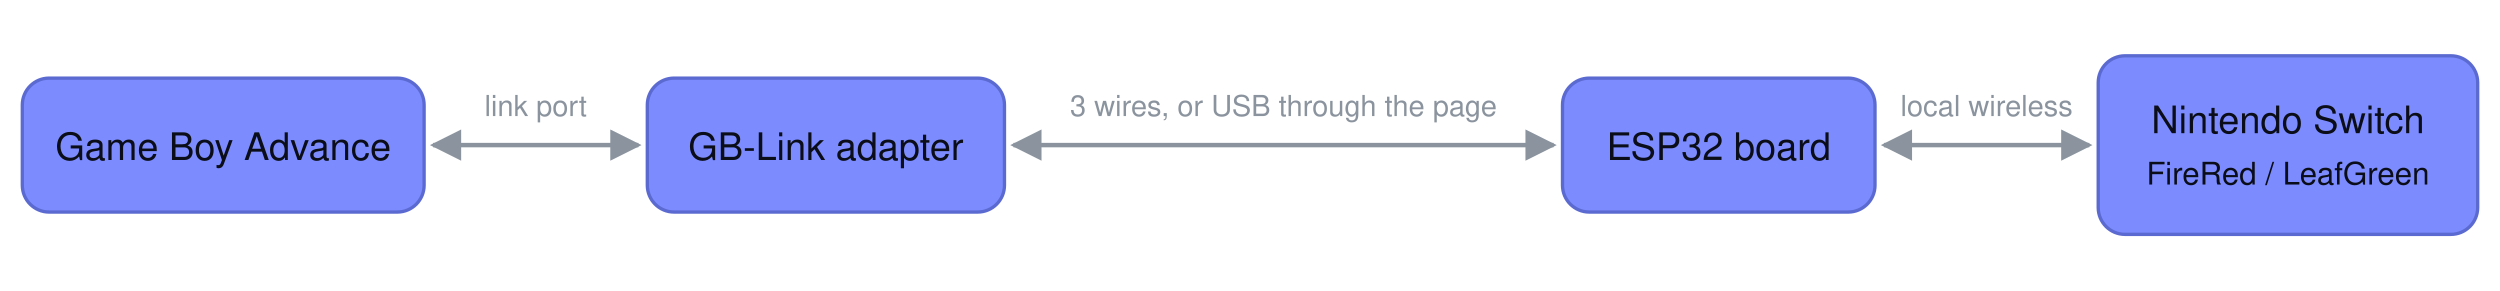
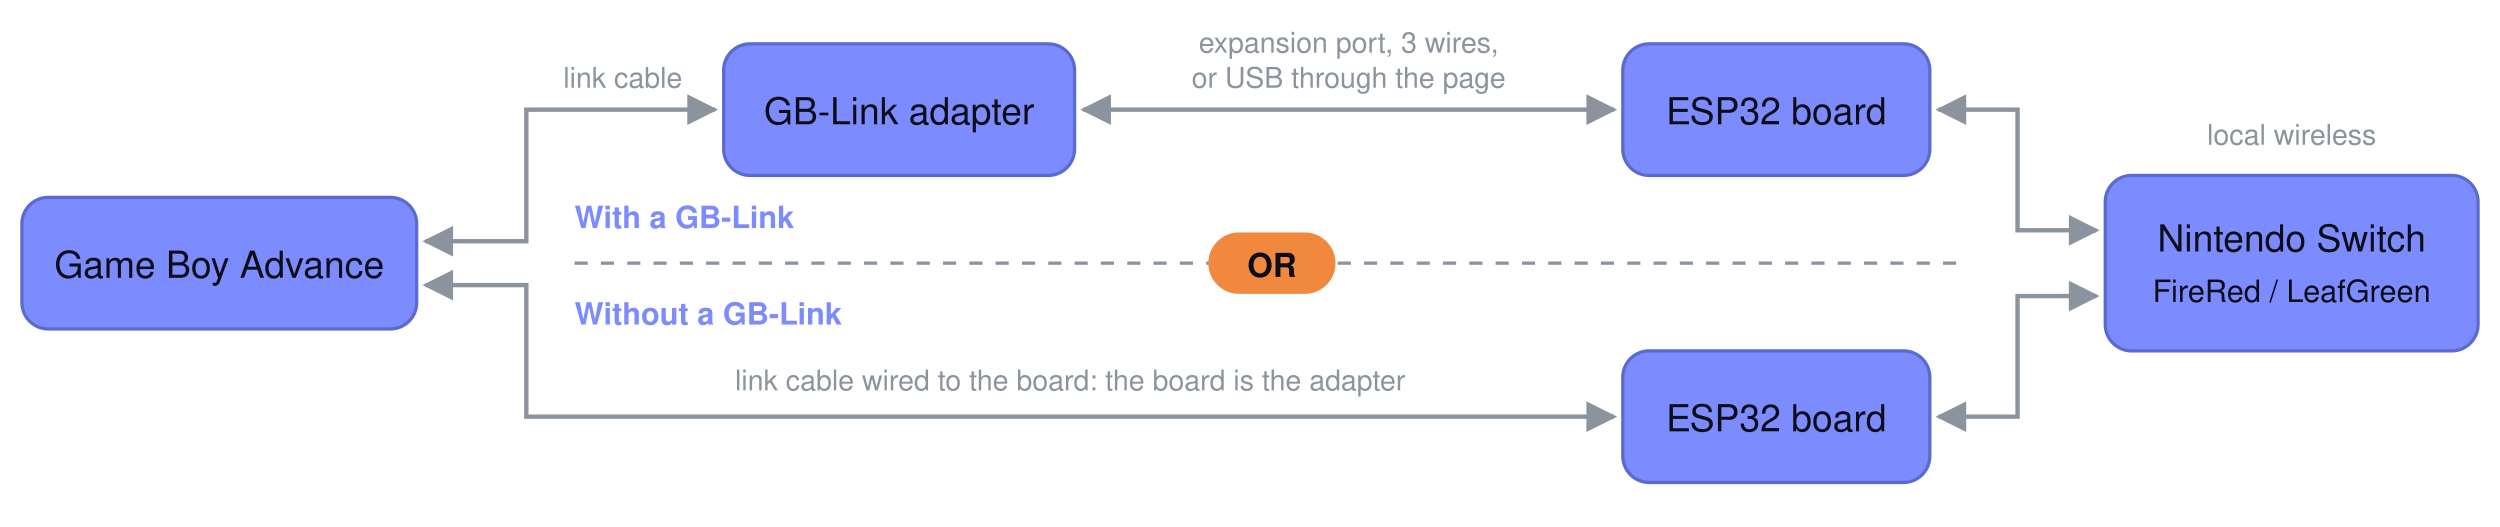
- <svg xmlns="http://www.w3.org/2000/svg" viewBox="0 0 1120 130" width="1120" height="130" font-family="-apple-system, BlinkMacSystemFont, 'Segoe UI', Helvetica, Arial, sans-serif">
+ <svg xmlns="http://www.w3.org/2000/svg" viewBox="0 0 1140 240" width="1140" height="240" font-family="-apple-system, BlinkMacSystemFont, 'Segoe UI', Helvetica, Arial, sans-serif">
  <defs>
    <marker id="arrow" viewBox="0 0 10 10" refX="9" refY="5" markerWidth="7" markerHeight="7" orient="auto-start-reverse">
      <path d="M0 0 L10 5 L0 10 z" fill="#8b949e" />
    </marker>
  </defs>
+   <line x1="262" y1="120" x2="898" y2="120" stroke="#8b949e" stroke-width="1.5" stroke-dasharray="6 6" />
+   <rect x="551" y="106" width="58" height="28" rx="14" fill="#f0883e" />
+   <text x="580" y="121" fill="#0b0d18" font-size="15" font-weight="700" text-anchor="middle" dominant-baseline="middle">OR</text>
+   <g fill="#7c8cff" font-size="14" font-weight="700">
+     <text x="262" y="104">With a GB-Link</text>
+     <text x="262" y="148">Without a GB-Link</text>
+   </g>
  <g fill="#7c8cff" stroke="#5b6ad0" stroke-width="1.5">
-     <rect x="10" y="35" width="180" height="60" rx="12" />
-     <rect x="290" y="35" width="160" height="60" rx="12" />
-     <rect x="700" y="35" width="140" height="60" rx="12" />
-     <rect x="940" y="25" width="170" height="80" rx="12" />
+     <rect x="10" y="90" width="180" height="60" rx="12" />
+     <rect x="330" y="20" width="160" height="60" rx="12" />
+     <rect x="740" y="20" width="140" height="60" rx="12" />
+     <rect x="740" y="160" width="140" height="60" rx="12" />
+     <rect x="960" y="80" width="170" height="80" rx="12" />
  </g>
  <g fill="#0b0d18" font-size="17" text-anchor="middle" dominant-baseline="middle">
-     <text x="100" y="66">Game Boy Advance</text>
-     <text x="370" y="66">GB-Link adapter</text>
-     <text x="770" y="66">ESP32 board</text>
-     <text x="1025" y="54">Nintendo Switch</text>
-     <text x="1025" y="78" font-size="14">FireRed / LeafGreen</text>
+     <text x="100" y="121">Game Boy Advance</text>
+     <text x="410" y="51">GB-Link adapter</text>
+     <text x="810" y="51">ESP32 board</text>
+     <text x="810" y="191">ESP32 board</text>
+     <text x="1045" y="109">Nintendo Switch</text>
+     <text x="1045" y="133" font-size="14">FireRed / LeafGreen</text>
  </g>
-   <g stroke="#8b949e" stroke-width="2" marker-start="url(#arrow)" marker-end="url(#arrow)">
-     <line x1="194" y1="65" x2="286" y2="65" />
-     <line x1="454" y1="65" x2="696" y2="65" />
-     <line x1="844" y1="65" x2="936" y2="65" />
+   <g fill="none" stroke="#8b949e" stroke-width="2" marker-start="url(#arrow)" marker-end="url(#arrow)">
+     <polyline points="194,110 240,110 240,50 326,50" />
+     <line x1="494" y1="50" x2="736" y2="50" />
+     <polyline points="194,130 240,130 240,190 736,190" />
+     <polyline points="884,50 920,50 920,105 956,105" />
+     <polyline points="884,190 920,190 920,135 956,135" />
  </g>
  <g fill="#8b949e" font-size="13" text-anchor="middle">
-     <text x="240" y="52">link port</text>
-     <text x="575" y="52">3 wires, or USB through the page</text>
-     <text x="890" y="52">local wireless</text>
+     <text x="284" y="40">link cable</text>
+     <text x="615" y="24">expansion port, 3 wires,</text>
+     <text x="615" y="40">or USB through the page</text>
+     <text x="488" y="178">link cable wired to the board: the board is the adapter</text>
+     <text x="1045" y="66">local wireless</text>
  </g>
</svg>
